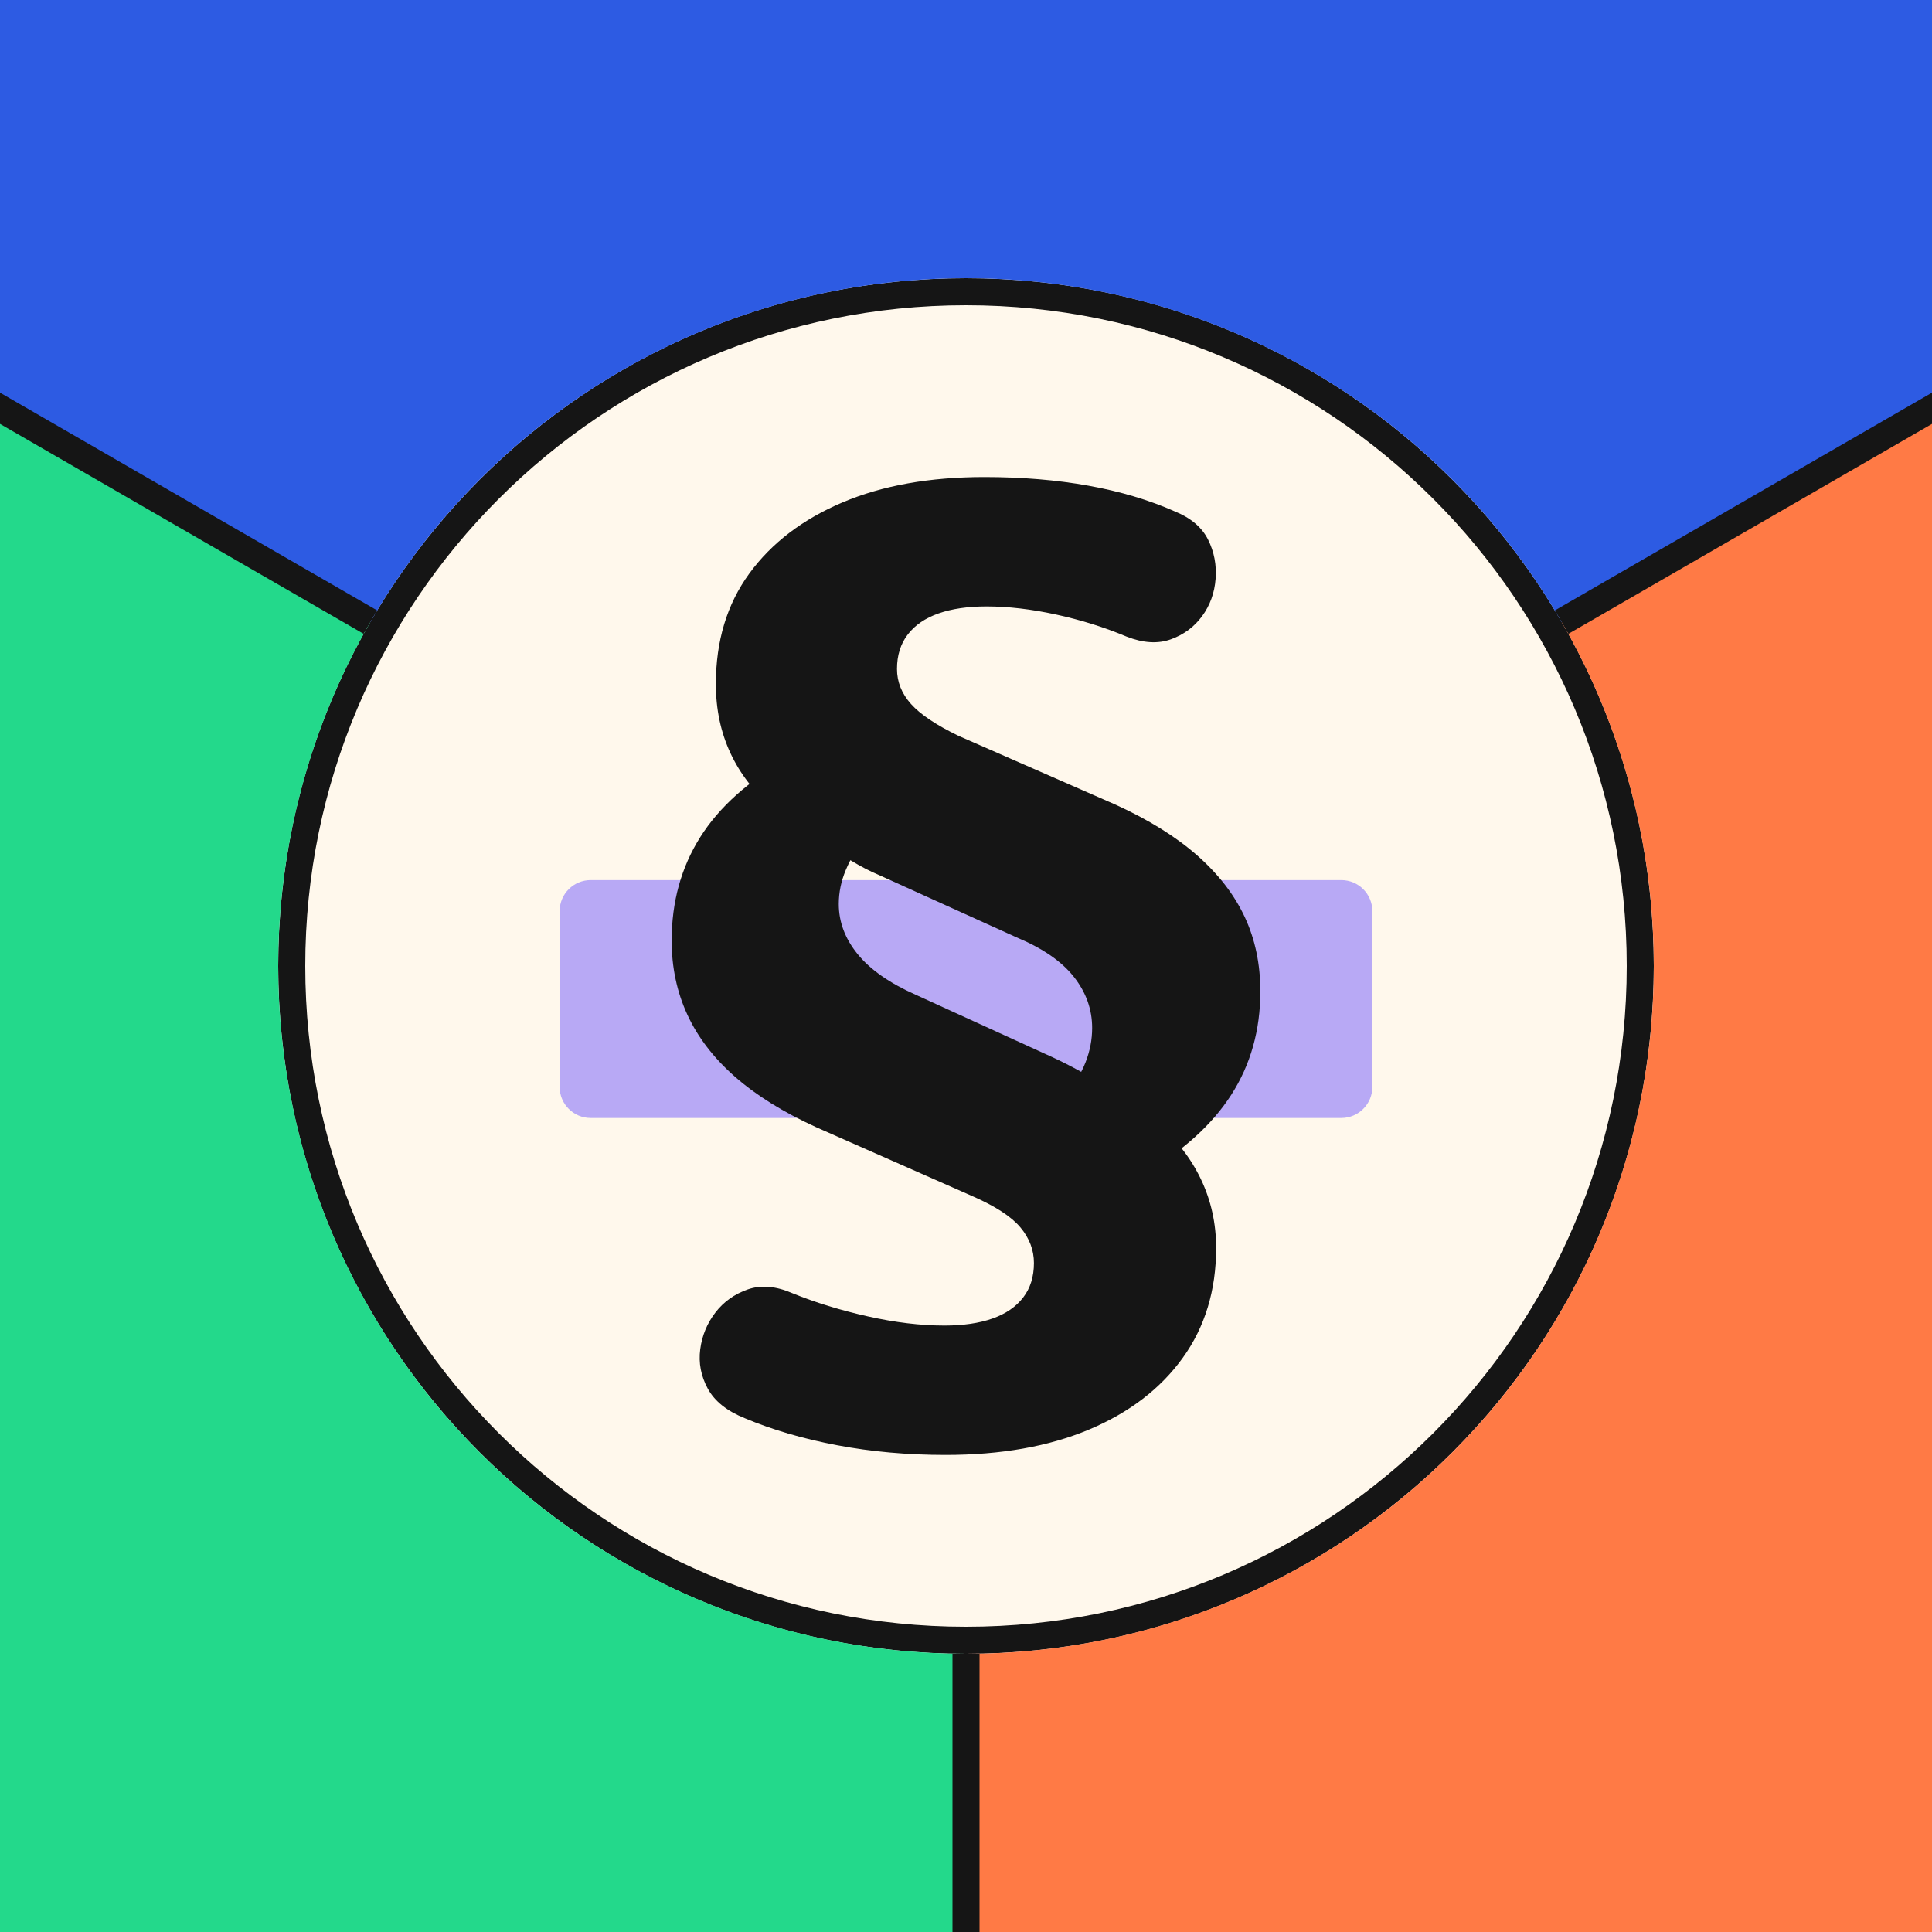
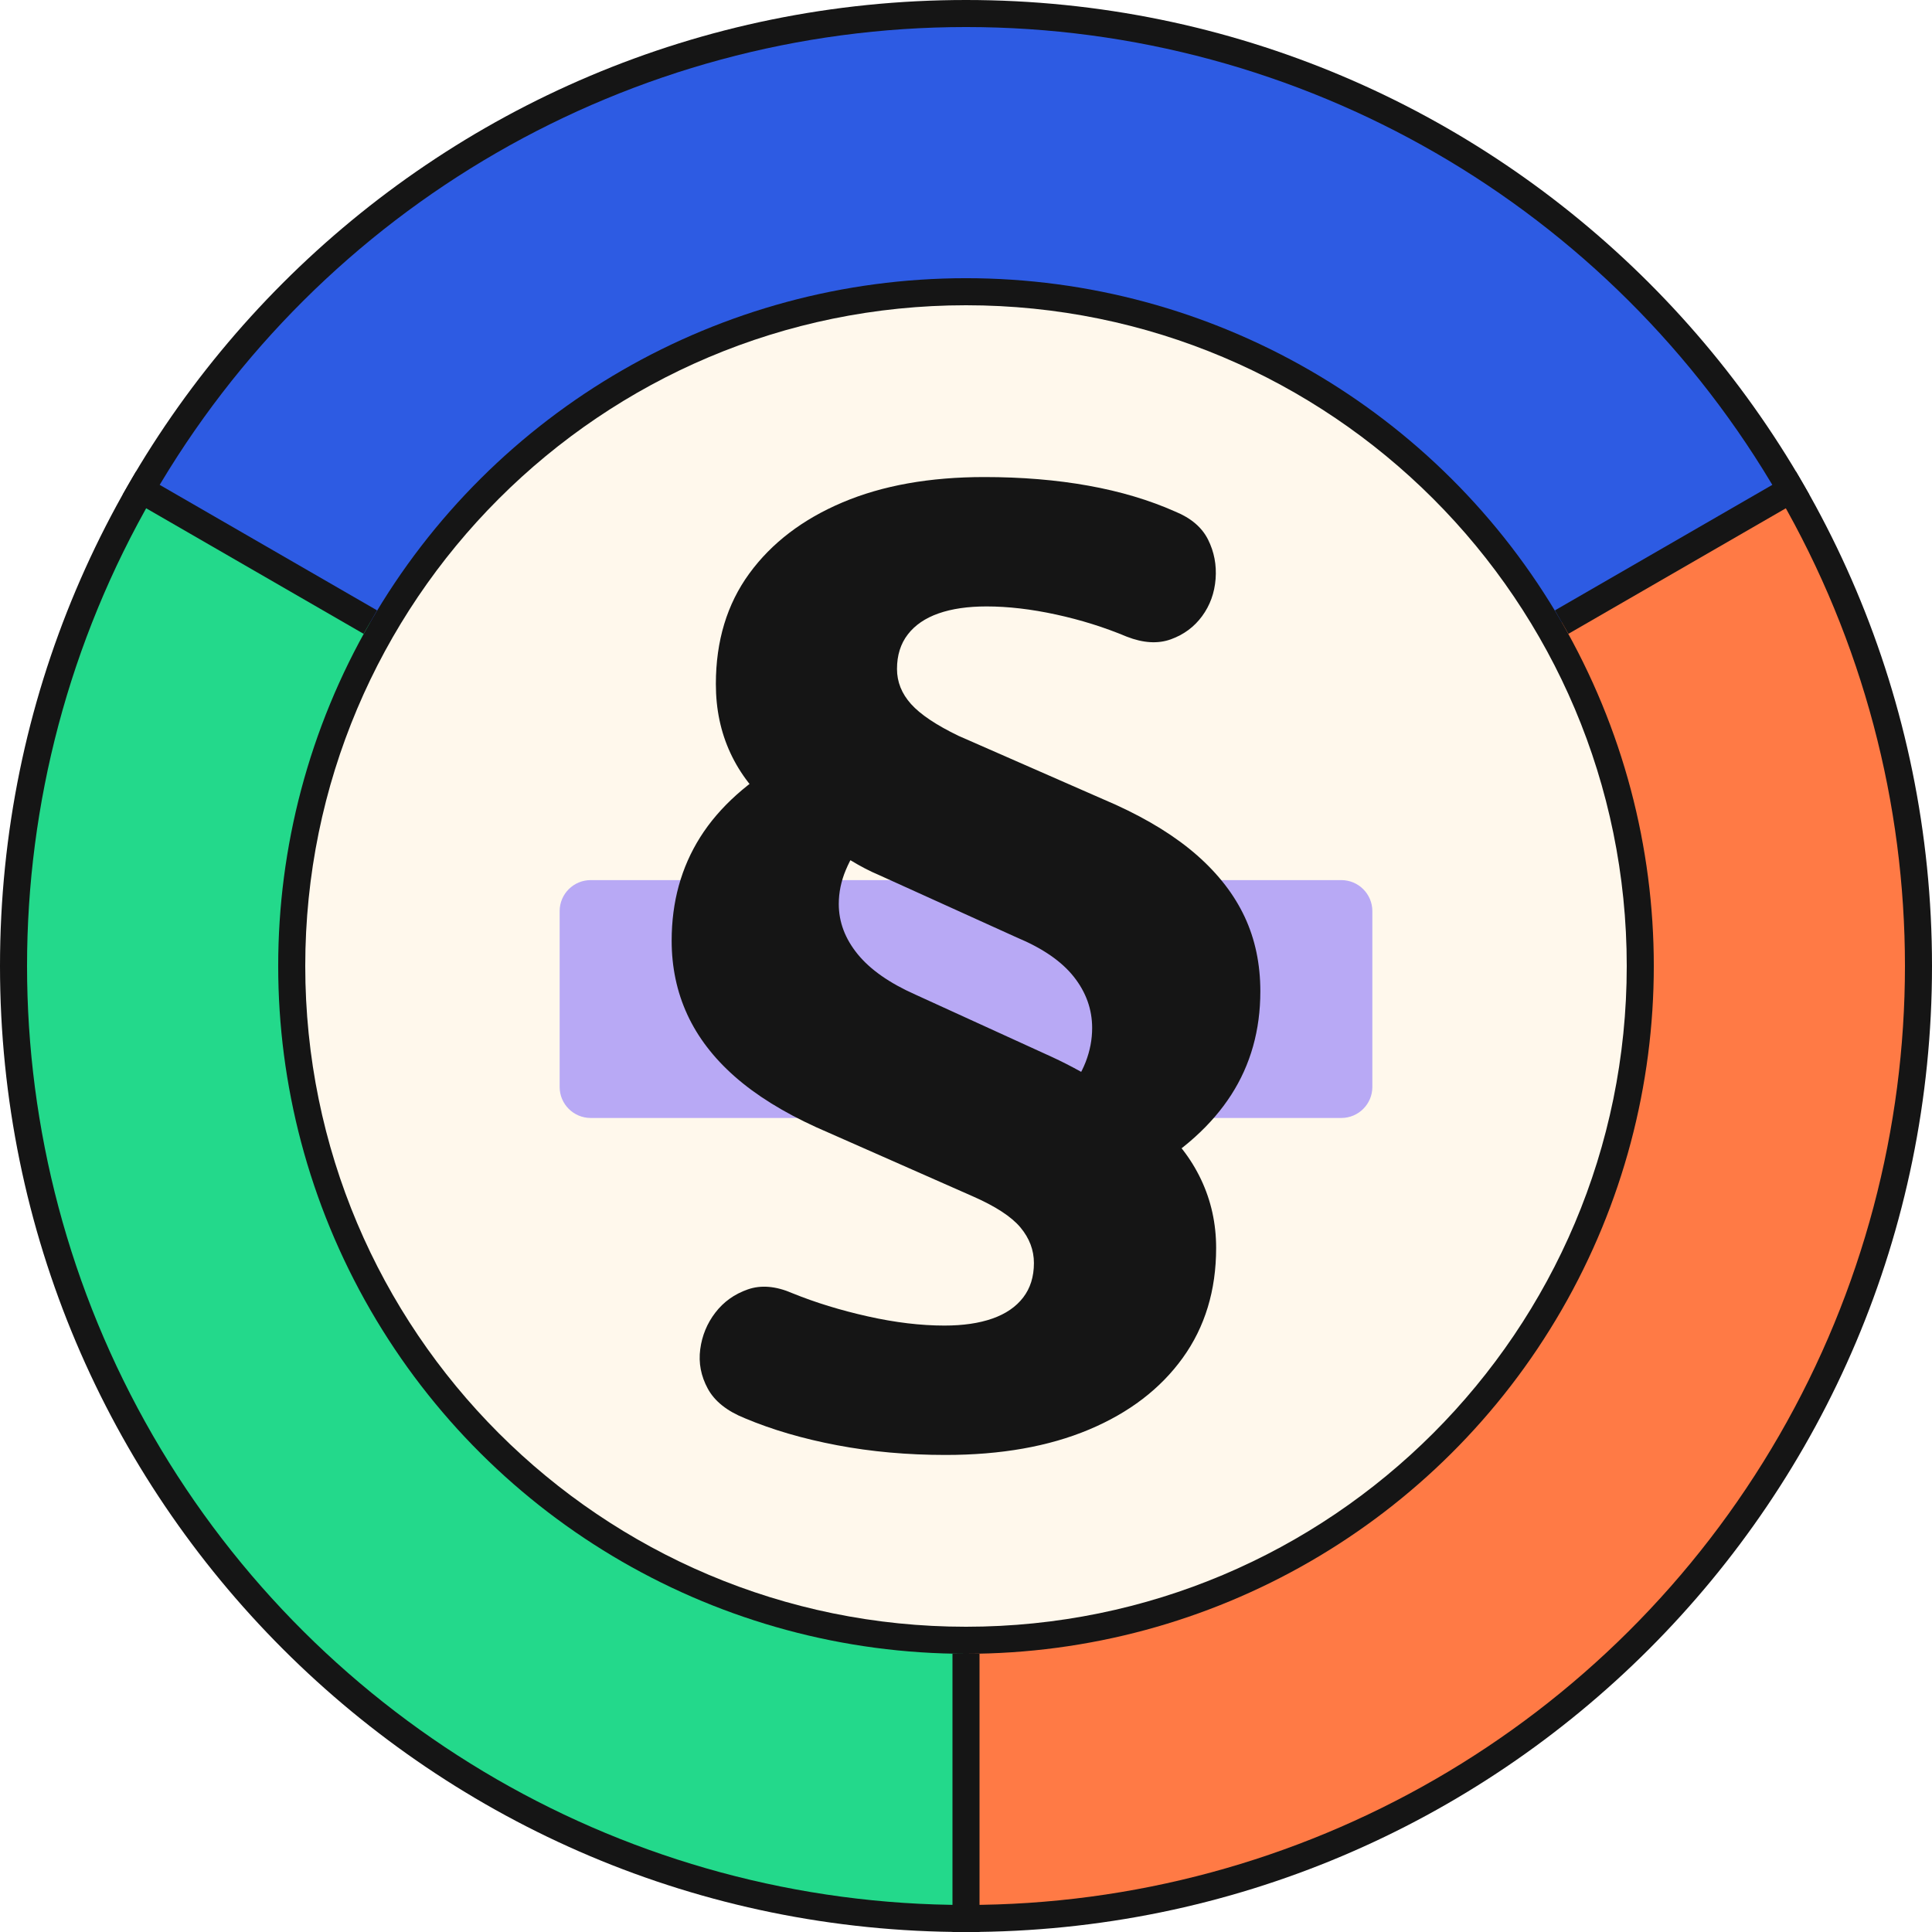
<svg xmlns="http://www.w3.org/2000/svg" viewBox="0 0 1000 1000" width="1000" height="1000">
  <g transform="translate(0.00 0.00) scale(1)">
-     <circle cx="500" cy="500" r="356" fill="#151515" />
-     <path fill="#2d5be3" d="M-123.54,140.00 A720,720 0 0 1 1123.54,140.00 L808.31,322.00 A356,356 0 0 0 191.69,322.00Z" />
-     <path fill="#ff7a45" d="M1123.54,140.00 A720,720 0 0 1 500.00,1220.00 L500.00,856.00 A356,356 0 0 0 808.31,322.00Z" />
-     <path fill="#23d98b" d="M500.00,1220.00 A720,720 0 0 1 -123.54,140.00 L191.69,322.00 A356,356 0 0 0 500.00,856.00Z" />
-     <line x1="191.69" y1="322.00" x2="-135.66" y2="133.00" stroke="#151515" stroke-width="14" />
-     <line x1="808.31" y1="322.00" x2="1135.66" y2="133.00" stroke="#151515" stroke-width="14" />
-     <line x1="500.00" y1="856.00" x2="500.00" y2="1234.00" stroke="#151515" stroke-width="14" />
+     <circle cx="500" cy="500" r="500" fill="#151515" />
+     <path fill="#2d5be3" d="M79.11,257.00 A486,486 0 0 1 920.89,257.00 L808.31,322.00 A356,356 0 0 0 191.69,322.00Z" />
+     <path fill="#ff7a45" d="M920.89,257.00 A486,486 0 0 1 500.00,986.00 L500.00,856.00 A356,356 0 0 0 808.31,322.00Z" />
+     <path fill="#23d98b" d="M500.00,986.00 A486,486 0 0 1 79.11,257.00 L191.69,322.00 A356,356 0 0 0 500.00,856.00Z" />
+     <line x1="191.69" y1="322.00" x2="66.99" y2="250.00" stroke="#151515" stroke-width="14" />
+     <line x1="808.31" y1="322.00" x2="933.01" y2="250.00" stroke="#151515" stroke-width="14" />
+     <line x1="500.00" y1="856.00" x2="500.00" y2="1000.00" stroke="#151515" stroke-width="14" />
    <circle cx="500" cy="500" r="342" fill="#fff8ec" />
    <rect x="289.67" y="455.54" width="420.66" height="123.12" rx="16.07" fill="#b8a9f5" />
    <path fill="#151515" d="M489.397 753.08Q459.82 753.08 433.312 748.057Q406.804 743.035 385.598 734.106Q371.646 728.525 366.345 718.759Q361.043 708.993 362.438 698.39Q363.833 687.787 370.251 679.416Q376.669 671.045 386.993 667.418Q397.317 663.79 410.152 669.371Q428.01 676.626 449.217 681.369Q470.423 686.113 488.839 686.113Q503.348 686.113 513.672 682.485Q523.997 678.858 529.577 671.603Q535.158 664.349 535.158 653.745Q535.158 643.7 528.182 635.329Q521.206 626.959 503.348 619.146L422.43 583.43Q396.759 571.711 380.296 557.201Q363.833 542.692 355.742 525.113Q347.65 507.534 347.65 486.886Q347.65 456.75 362.438 433.312Q377.227 409.873 407.92 392.574L400.107 418.244Q385.598 405.967 378.064 389.783Q370.53 373.6 370.53 354.067Q370.53 320.584 387.83 296.866Q405.13 273.149 436.102 260.034Q467.074 246.92 509.487 246.92Q538.506 246.92 563.34 251.384Q588.173 255.849 608.264 264.778Q620.541 269.8 625.284 279.287Q630.028 288.774 629.191 299.657Q628.354 310.539 622.215 318.91Q616.076 327.281 606.031 330.908Q595.986 334.535 583.151 329.513Q565.851 322.258 546.598 318.073Q527.345 313.887 510.603 313.887Q496.094 313.887 485.769 317.515Q475.445 321.142 469.865 328.397Q464.284 335.651 464.284 346.255Q464.284 356.3 471.539 364.392Q478.794 372.483 496.094 380.854L577.57 416.57Q603.241 428.289 619.704 442.799Q636.167 457.308 644.258 474.608Q652.35 491.908 652.35 513.114Q652.35 543.25 637.283 566.688Q622.215 590.127 592.08 607.426L599.335 581.756Q613.844 594.033 621.657 610.496Q629.47 626.959 629.47 645.933Q629.47 678.858 612.17 702.855Q594.87 726.851 563.619 739.966Q532.367 753.08 489.397 753.08ZM434.149 467.912Q434.149 481.863 443.915 493.861Q453.681 505.86 473.771 514.789L544.645 547.156Q551.9 550.504 559.433 554.69Q566.967 558.875 572.548 563.34L551.341 567.246Q558.596 558.317 561.945 549.667Q565.293 541.017 565.293 532.088Q565.293 517.579 555.806 505.581Q546.319 493.582 526.229 485.211L454.797 452.844Q448.1 450.054 440.288 445.31Q432.475 440.567 426.894 436.66L448.1 432.754Q441.404 441.683 437.776 450.333Q434.149 458.983 434.149 467.912Z" />
  </g>
</svg>
